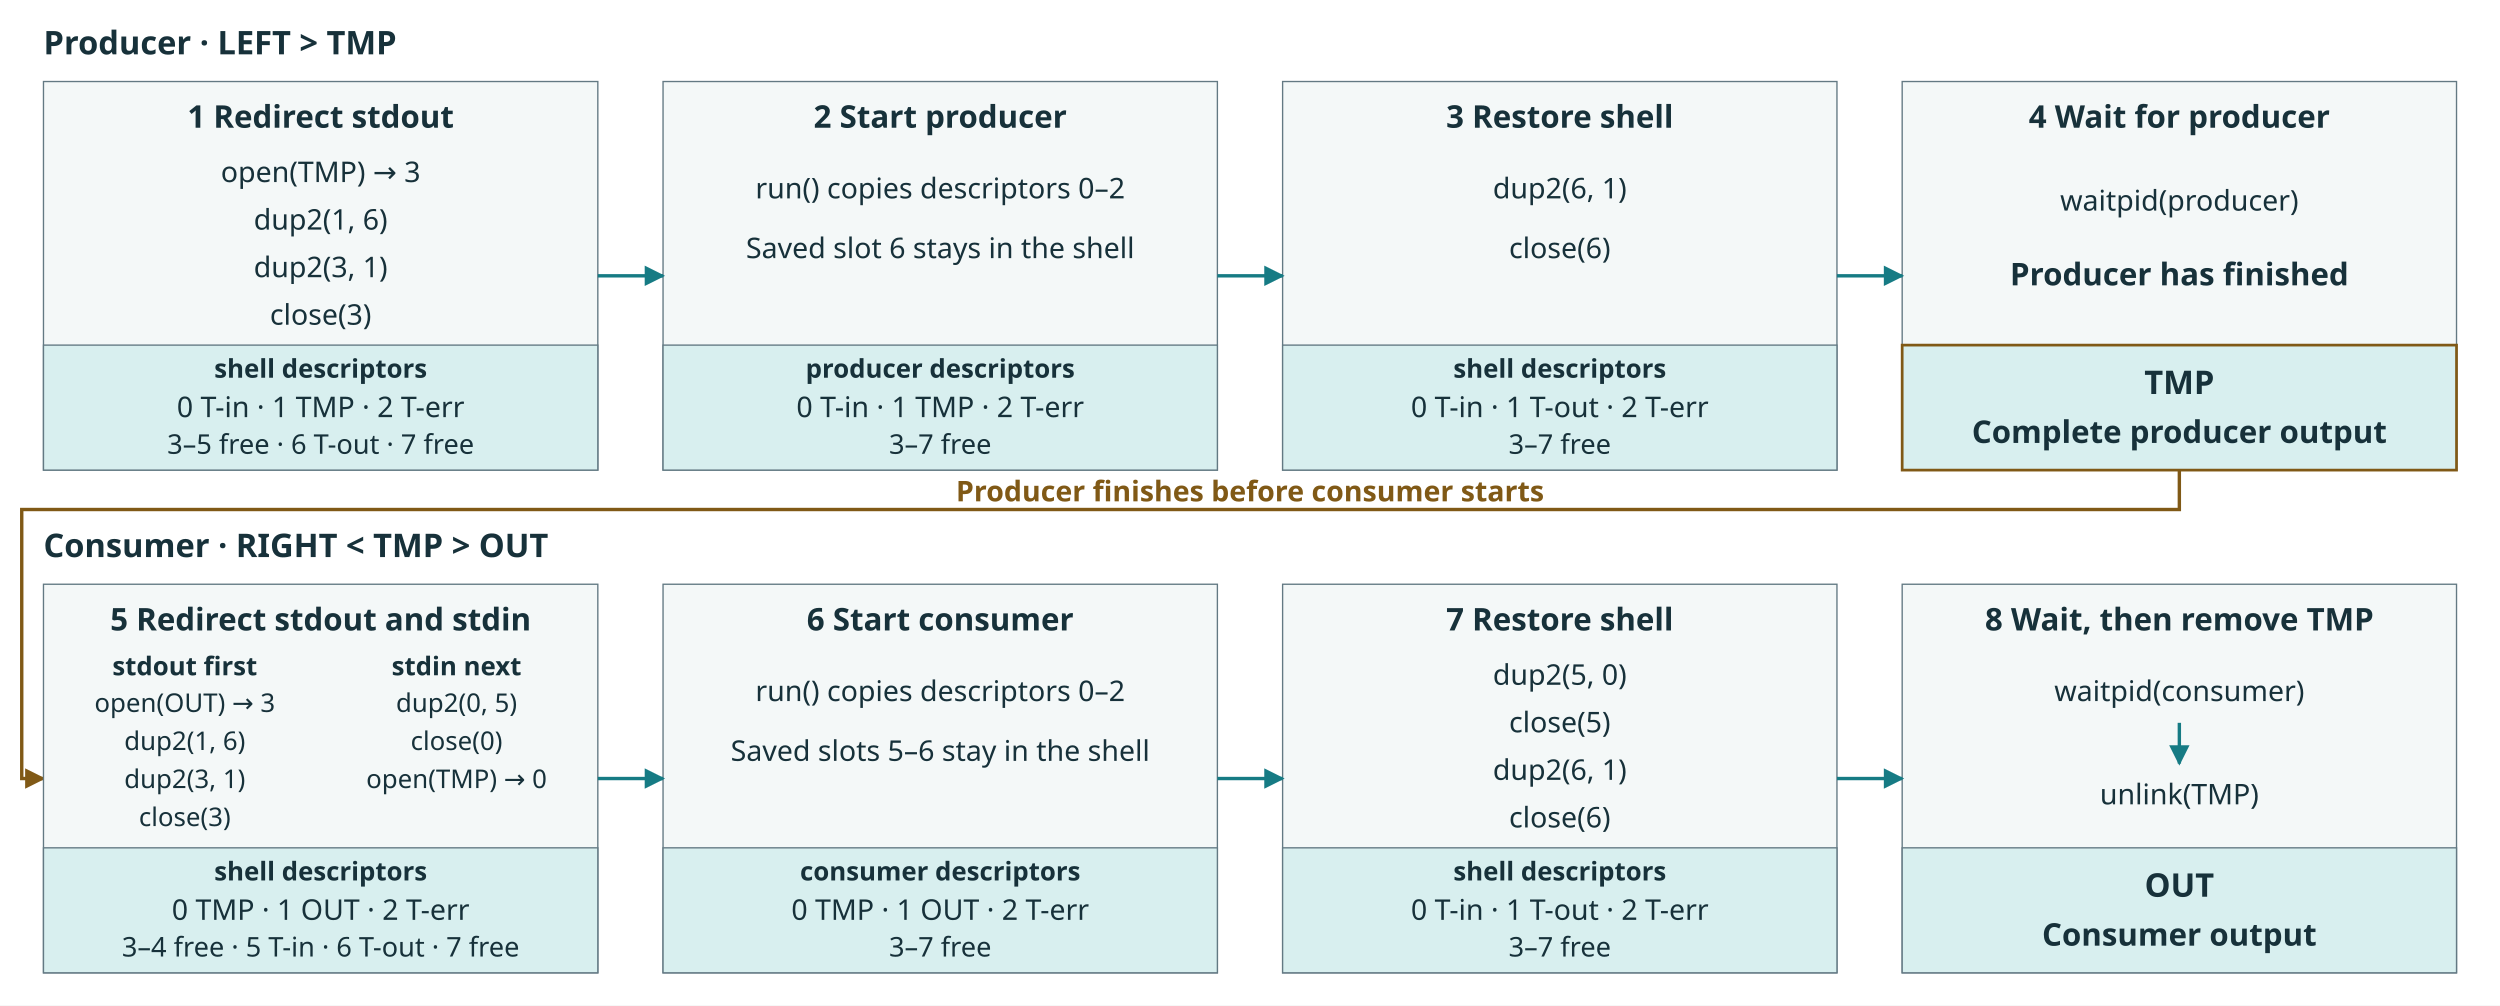
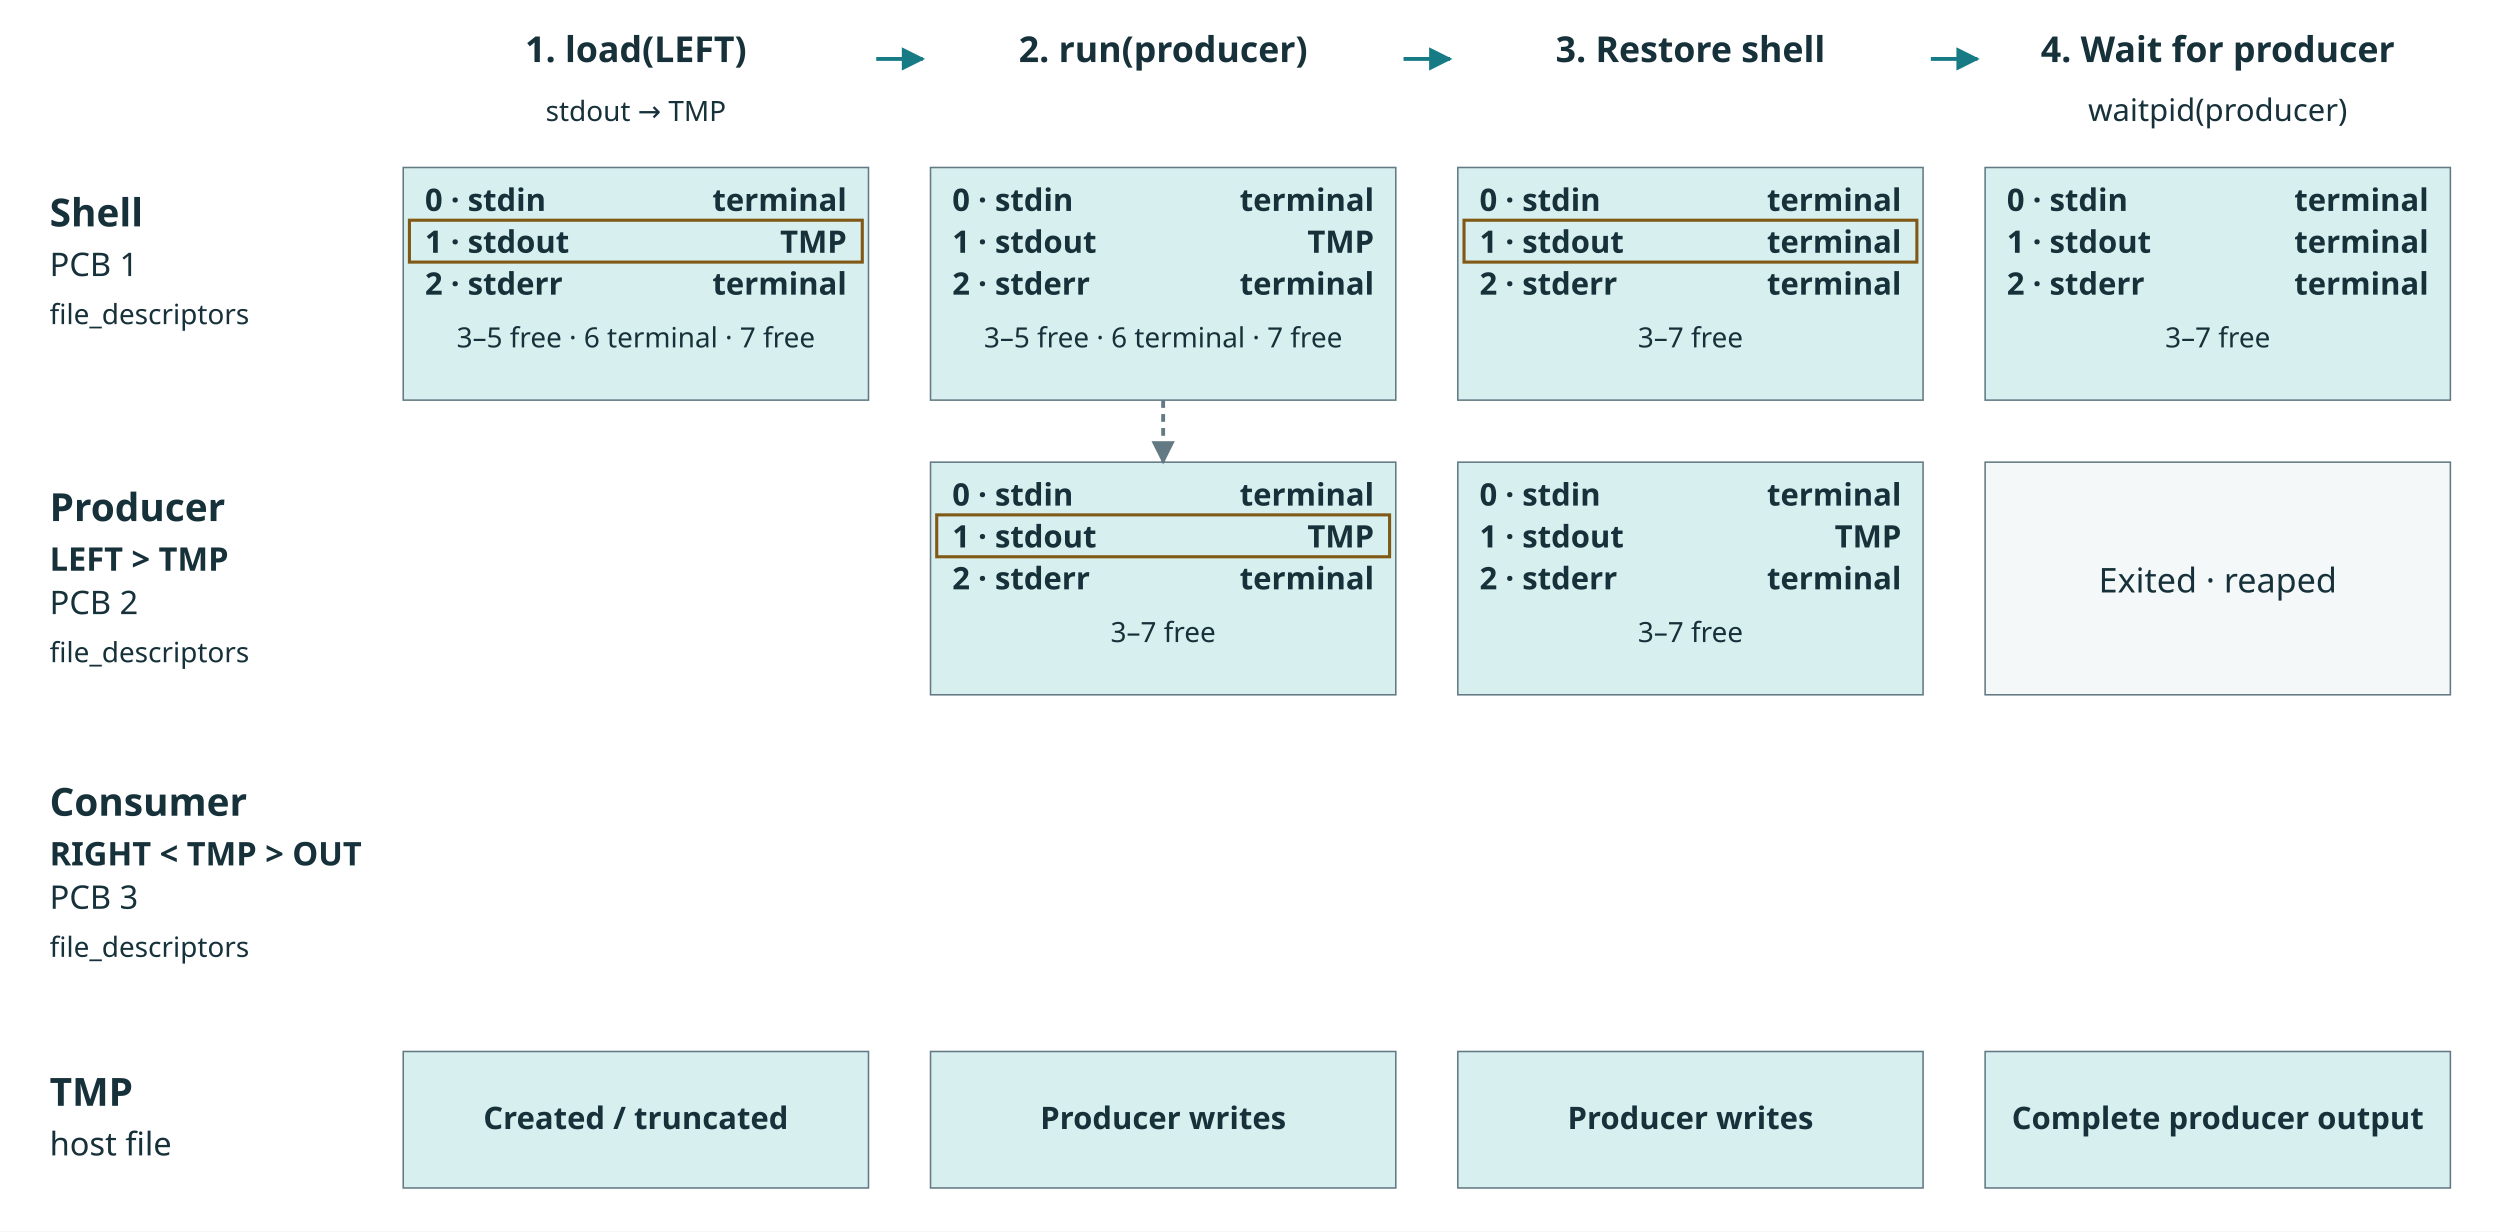
- <svg xmlns="http://www.w3.org/2000/svg" width="1840" height="740" viewBox="0 0 1840 740" role="img" aria-labelledby="title desc">
+ <svg xmlns="http://www.w3.org/2000/svg" width="1612" height="794" viewBox="0 0 1612 794" role="img" aria-labelledby="title desc">
  <defs>
    <marker id="405ea8" viewBox="0 0 10 10" refX="9" refY="5" markerWidth="6" markerHeight="6" orient="auto">
      <path d="M 0 0 L 10 5 L 0 10 z" fill="#167b84" />
    </marker>
    <marker id="26715b" viewBox="0 0 10 10" refX="9" refY="5" markerWidth="6" markerHeight="6" orient="auto">
      <path d="M 0 0 L 10 5 L 0 10 z" fill="#25734f" />
    </marker>
    <marker id="785099" viewBox="0 0 10 10" refX="9" refY="5" markerWidth="6" markerHeight="6" orient="auto">
      <path d="M 0 0 L 10 5 L 0 10 z" fill="#637983" />
    </marker>
    <marker id="9c3d15" viewBox="0 0 10 10" refX="9" refY="5" markerWidth="6" markerHeight="6" orient="auto">
      <path d="M 0 0 L 10 5 L 0 10 z" fill="#805916" />
    </marker>
  </defs>
-   <rect width="1840" height="740" fill="white" />
+   <rect width="1612" height="794" fill="white" />
  <g font-family="Cantarell, sans-serif">
+     <text x="32" y="146" text-anchor="start" font-size="25" font-weight="bold" fill="#17313a">Shell</text>
+     <a href="../../kernel/process/process.header#L31">
+       <text x="32" y="178" text-anchor="start" font-size="21" font-weight="normal" fill="#17313a">PCB 1</text>
+     </a>
+     <a href="../../kernel/process/process.header#L42">
+       <text x="32" y="209" text-anchor="start" font-size="18" font-weight="normal" fill="#17313a">file_descriptors</text>
+     </a>
+     <text x="32" y="336" text-anchor="start" font-size="25" font-weight="bold" fill="#17313a">Producer</text>
    <a href="../../user/shell.picoc#L32">
-       <text x="32" y="40" text-anchor="start" font-size="24" font-weight="bold" fill="#17313a">Producer · LEFT &gt; TMP</text>
-     </a>
+       <text x="32" y="368" text-anchor="start" font-size="21" font-weight="bold" fill="#17313a">LEFT &gt; TMP</text>
+     </a>
+     <a href="../../kernel/process/process.header#L31">
+       <text x="32" y="396" text-anchor="start" font-size="21" font-weight="normal" fill="#17313a">PCB 2</text>
+     </a>
+     <a href="../../kernel/process/process.header#L42">
+       <text x="32" y="427" text-anchor="start" font-size="18" font-weight="normal" fill="#17313a">file_descriptors</text>
+     </a>
+     <text x="32" y="526" text-anchor="start" font-size="25" font-weight="bold" fill="#17313a">Consumer</text>
    <a href="../../user/shell.picoc#L33">
-       <text x="32" y="410" text-anchor="start" font-size="24" font-weight="bold" fill="#17313a">Consumer · RIGHT &lt; TMP &gt; OUT</text>
-     </a>
-     <rect x="32" y="60" width="408" height="286" fill="#f4f8f8" stroke="#637983" stroke-width="1" />
-     <a href="../../user/shell.picoc#L1008">
-       <text x="236.0" y="94" text-anchor="middle" font-size="23" font-weight="bold" fill="#17313a">1  Redirect stdout</text>
-     </a>
-     <a href="../../library/fcntl/fcntl.picoc#L5">
-       <text x="236.0" y="134" text-anchor="middle" font-size="21" font-weight="normal" fill="#17313a">open(TMP) → 3</text>
-     </a>
-     <a href="../../library/unistd/io.picoc#L58">
-       <text x="236.0" y="169" text-anchor="middle" font-size="21" font-weight="normal" fill="#17313a">dup2(1, 6)</text>
-     </a>
-     <a href="../../library/unistd/io.picoc#L58">
-       <text x="236.0" y="204" text-anchor="middle" font-size="21" font-weight="normal" fill="#17313a">dup2(3, 1)</text>
-     </a>
-     <a href="../../library/unistd/io.picoc#L54">
-       <text x="236.0" y="239" text-anchor="middle" font-size="21" font-weight="normal" fill="#17313a">close(3)</text>
-     </a>
-     <rect x="32" y="254" width="408" height="92" fill="#d8efef" stroke="#637983" stroke-width="1" />
+       <text x="32" y="558" text-anchor="start" font-size="21" font-weight="bold" fill="#17313a">RIGHT &lt; TMP &gt; OUT</text>
+     </a>
+     <a href="../../kernel/process/process.header#L31">
+       <text x="32" y="586" text-anchor="start" font-size="21" font-weight="normal" fill="#17313a">PCB 3</text>
+     </a>
    <a href="../../kernel/process/process.header#L42">
-       <text x="236.0" y="278" text-anchor="middle" font-size="19" font-weight="bold" fill="#17313a">shell descriptors</text>
-     </a>
-     <a href="../../kernel/filesystem/file_descriptor.header#L23">
-       <text x="236.0" y="307" text-anchor="middle" font-size="21" font-weight="normal" fill="#17313a">0 T-in · 1 TMP · 2 T-err</text>
-     </a>
-     <a href="../../kernel/filesystem/file_descriptor.header#L23">
-       <text x="236.0" y="334" text-anchor="middle" font-size="20" font-weight="normal" fill="#17313a">3–5 free · 6 T-out · 7 free</text>
-     </a>
-     <rect x="488" y="60" width="408" height="286" fill="#f4f8f8" stroke="#637983" stroke-width="1" />
+       <text x="32" y="617" text-anchor="start" font-size="18" font-weight="normal" fill="#17313a">file_descriptors</text>
+     </a>
+     <a href="../../user/shell.picoc#L34">
+       <text x="32" y="713" text-anchor="start" font-size="25" font-weight="bold" fill="#17313a">TMP</text>
+     </a>
+     <text x="32" y="745" text-anchor="start" font-size="21" font-weight="normal" fill="#17313a">host file</text>
+     <a href="../../library/unistd/process.picoc#L17">
+       <text x="410.0" y="40" text-anchor="middle" font-size="23" font-weight="bold" fill="#17313a">1. load(LEFT)</text>
+     </a>
+     <path d="M 565 38 H 595" fill="none" stroke="#167b84" stroke-width="2.5" marker-end="url(#405ea8)" />
    <a href="../../library/unistd/process.picoc#L31">
-       <text x="692.0" y="94" text-anchor="middle" font-size="23" font-weight="bold" fill="#17313a">2  Start producer</text>
-     </a>
-     <a href="../../library/unistd/process.picoc#L31">
-       <text x="692.0" y="146" text-anchor="middle" font-size="21" font-weight="normal" fill="#17313a">run() copies descriptors 0–2</text>
-     </a>
-     <a href="../../kernel/filesystem/file_descriptor.picoc#L99">
-       <text x="692.0" y="190" text-anchor="middle" font-size="21" font-weight="normal" fill="#17313a">Saved slot 6 stays in the shell</text>
-     </a>
-     <rect x="488" y="254" width="408" height="92" fill="#d8efef" stroke="#637983" stroke-width="1" />
-     <a href="../../kernel/process/process.header#L42">
-       <text x="692.0" y="278" text-anchor="middle" font-size="19" font-weight="bold" fill="#17313a">producer descriptors</text>
-     </a>
-     <a href="../../kernel/filesystem/file_descriptor.header#L23">
-       <text x="692.0" y="307" text-anchor="middle" font-size="21" font-weight="normal" fill="#17313a">0 T-in · 1 TMP · 2 T-err</text>
-     </a>
-     <a href="../../kernel/filesystem/file_descriptor.header#L23">
-       <text x="692.0" y="334" text-anchor="middle" font-size="20" font-weight="normal" fill="#17313a">3–7 free</text>
-     </a>
-     <rect x="944" y="60" width="408" height="286" fill="#f4f8f8" stroke="#637983" stroke-width="1" />
+       <text x="750.0" y="40" text-anchor="middle" font-size="23" font-weight="bold" fill="#17313a">2. run(producer)</text>
+     </a>
+     <path d="M 905 38 H 935" fill="none" stroke="#167b84" stroke-width="2.5" marker-end="url(#405ea8)" />
    <a href="../../user/shell.picoc#L971">
-       <text x="1148.0" y="94" text-anchor="middle" font-size="23" font-weight="bold" fill="#17313a">3  Restore shell</text>
-     </a>
-     <a href="../../library/unistd/io.picoc#L58">
-       <text x="1148.0" y="146" text-anchor="middle" font-size="21" font-weight="normal" fill="#17313a">dup2(6, 1)</text>
-     </a>
-     <a href="../../library/unistd/io.picoc#L54">
-       <text x="1148.0" y="190" text-anchor="middle" font-size="21" font-weight="normal" fill="#17313a">close(6)</text>
-     </a>
-     <rect x="944" y="254" width="408" height="92" fill="#d8efef" stroke="#637983" stroke-width="1" />
-     <a href="../../kernel/process/process.header#L42">
-       <text x="1148.0" y="278" text-anchor="middle" font-size="19" font-weight="bold" fill="#17313a">shell descriptors</text>
-     </a>
-     <a href="../../kernel/filesystem/file_descriptor.header#L23">
-       <text x="1148.0" y="307" text-anchor="middle" font-size="21" font-weight="normal" fill="#17313a">0 T-in · 1 T-out · 2 T-err</text>
-     </a>
-     <a href="../../kernel/filesystem/file_descriptor.header#L23">
-       <text x="1148.0" y="334" text-anchor="middle" font-size="20" font-weight="normal" fill="#17313a">3–7 free</text>
-     </a>
-     <rect x="1400" y="60" width="408" height="286" fill="#f4f8f8" stroke="#637983" stroke-width="1" />
+       <text x="1090.0" y="40" text-anchor="middle" font-size="23" font-weight="bold" fill="#17313a">3. Restore shell</text>
+     </a>
+     <path d="M 1245 38 H 1275" fill="none" stroke="#167b84" stroke-width="2.5" marker-end="url(#405ea8)" />
    <a href="../../library/sys/wait/wait.picoc#L15">
-       <text x="1604.0" y="94" text-anchor="middle" font-size="23" font-weight="bold" fill="#17313a">4  Wait for producer</text>
+       <text x="1430.0" y="40" text-anchor="middle" font-size="23" font-weight="bold" fill="#17313a">4. Wait for producer</text>
+     </a>
+     <a href="../../user/shell.picoc#L1039">
+       <text x="410.0" y="78" text-anchor="middle" font-size="18" font-weight="normal" fill="#17313a">stdout → TMP</text>
    </a>
    <a href="../../library/sys/wait/wait.picoc#L15">
-       <text x="1604.0" y="155" text-anchor="middle" font-size="21" font-weight="normal" fill="#17313a">waitpid(producer)</text>
-     </a>
-     <text x="1604.0" y="210" text-anchor="middle" font-size="23" font-weight="bold" fill="#17313a">Producer has finished</text>
-     <rect x="1400" y="254" width="408" height="92" fill="#d8efef" stroke="#805916" stroke-width="2" />
-     <a href="../../user/shell.picoc#L34">
-       <text x="1604.0" y="290" text-anchor="middle" font-size="24" font-weight="bold" fill="#17313a">TMP</text>
-     </a>
-     <text x="1604.0" y="326" text-anchor="middle" font-size="23" font-weight="bold" fill="#17313a">Complete producer output</text>
-     <path d="M 1604 346 V 375 H 16 V 573 H 32" fill="none" stroke="#805916" stroke-width="2.5" marker-end="url(#9c3d15)" />
-     <a href="../../user/shell.picoc#L803">
-       <text x="920" y="369" text-anchor="middle" font-size="21" font-weight="bold" fill="#805916">Producer finishes before consumer starts</text>
-     </a>
-     <rect x="32" y="430" width="408" height="286" fill="#f4f8f8" stroke="#637983" stroke-width="1" />
-     <a href="../../user/shell.picoc#L1039">
-       <text x="236.0" y="464" text-anchor="middle" font-size="23" font-weight="bold" fill="#17313a">5  Redirect stdout and stdin</text>
-     </a>
-     <text x="136.0" y="497" text-anchor="middle" font-size="19" font-weight="bold" fill="#17313a">stdout first</text>
-     <a href="../../library/fcntl/fcntl.picoc#L5">
-       <text x="136.0" y="524" text-anchor="middle" font-size="19" font-weight="normal" fill="#17313a">open(OUT) → 3</text>
-     </a>
-     <a href="../../library/unistd/io.picoc#L58">
-       <text x="136.0" y="552" text-anchor="middle" font-size="19" font-weight="normal" fill="#17313a">dup2(1, 6)</text>
-     </a>
-     <a href="../../library/unistd/io.picoc#L58">
-       <text x="136.0" y="580" text-anchor="middle" font-size="19" font-weight="normal" fill="#17313a">dup2(3, 1)</text>
-     </a>
-     <a href="../../library/unistd/io.picoc#L54">
-       <text x="136.0" y="608" text-anchor="middle" font-size="19" font-weight="normal" fill="#17313a">close(3)</text>
-     </a>
-     <text x="336.0" y="497" text-anchor="middle" font-size="19" font-weight="bold" fill="#17313a">stdin next</text>
-     <a href="../../library/unistd/io.picoc#L58">
-       <text x="336.0" y="524" text-anchor="middle" font-size="19" font-weight="normal" fill="#17313a">dup2(0, 5)</text>
-     </a>
-     <a href="../../library/unistd/io.picoc#L54">
-       <text x="336.0" y="552" text-anchor="middle" font-size="19" font-weight="normal" fill="#17313a">close(0)</text>
-     </a>
-     <a href="../../library/fcntl/fcntl.picoc#L5">
-       <text x="336.0" y="580" text-anchor="middle" font-size="19" font-weight="normal" fill="#17313a">open(TMP) → 0</text>
-     </a>
-     <rect x="32" y="624" width="408" height="92" fill="#d8efef" stroke="#637983" stroke-width="1" />
-     <a href="../../kernel/process/process.header#L42">
-       <text x="236.0" y="648" text-anchor="middle" font-size="19" font-weight="bold" fill="#17313a">shell descriptors</text>
-     </a>
-     <a href="../../kernel/filesystem/file_descriptor.header#L23">
-       <text x="236.0" y="677" text-anchor="middle" font-size="21" font-weight="normal" fill="#17313a">0 TMP · 1 OUT · 2 T-err</text>
-     </a>
-     <a href="../../kernel/filesystem/file_descriptor.header#L23">
-       <text x="236.0" y="704" text-anchor="middle" font-size="20" font-weight="normal" fill="#17313a">3–4 free · 5 T-in · 6 T-out · 7 free</text>
-     </a>
-     <rect x="488" y="430" width="408" height="286" fill="#f4f8f8" stroke="#637983" stroke-width="1" />
-     <a href="../../library/unistd/process.picoc#L31">
-       <text x="692.0" y="464" text-anchor="middle" font-size="23" font-weight="bold" fill="#17313a">6  Start consumer</text>
-     </a>
-     <a href="../../library/unistd/process.picoc#L31">
-       <text x="692.0" y="516" text-anchor="middle" font-size="21" font-weight="normal" fill="#17313a">run() copies descriptors 0–2</text>
-     </a>
-     <a href="../../kernel/filesystem/file_descriptor.picoc#L99">
-       <text x="692.0" y="560" text-anchor="middle" font-size="21" font-weight="normal" fill="#17313a">Saved slots 5–6 stay in the shell</text>
-     </a>
-     <rect x="488" y="624" width="408" height="92" fill="#d8efef" stroke="#637983" stroke-width="1" />
-     <a href="../../kernel/process/process.header#L42">
-       <text x="692.0" y="648" text-anchor="middle" font-size="19" font-weight="bold" fill="#17313a">consumer descriptors</text>
-     </a>
-     <a href="../../kernel/filesystem/file_descriptor.header#L23">
-       <text x="692.0" y="677" text-anchor="middle" font-size="21" font-weight="normal" fill="#17313a">0 TMP · 1 OUT · 2 T-err</text>
-     </a>
-     <a href="../../kernel/filesystem/file_descriptor.header#L23">
-       <text x="692.0" y="704" text-anchor="middle" font-size="20" font-weight="normal" fill="#17313a">3–7 free</text>
-     </a>
-     <rect x="944" y="430" width="408" height="286" fill="#f4f8f8" stroke="#637983" stroke-width="1" />
-     <a href="../../user/shell.picoc#L971">
-       <text x="1148.0" y="464" text-anchor="middle" font-size="23" font-weight="bold" fill="#17313a">7  Restore shell</text>
-     </a>
-     <a href="../../library/unistd/io.picoc#L58">
-       <text x="1148.0" y="504" text-anchor="middle" font-size="21" font-weight="normal" fill="#17313a">dup2(5, 0)</text>
-     </a>
-     <a href="../../library/unistd/io.picoc#L54">
-       <text x="1148.0" y="539" text-anchor="middle" font-size="21" font-weight="normal" fill="#17313a">close(5)</text>
-     </a>
-     <a href="../../library/unistd/io.picoc#L58">
-       <text x="1148.0" y="574" text-anchor="middle" font-size="21" font-weight="normal" fill="#17313a">dup2(6, 1)</text>
-     </a>
-     <a href="../../library/unistd/io.picoc#L54">
-       <text x="1148.0" y="609" text-anchor="middle" font-size="21" font-weight="normal" fill="#17313a">close(6)</text>
-     </a>
-     <rect x="944" y="624" width="408" height="92" fill="#d8efef" stroke="#637983" stroke-width="1" />
-     <a href="../../kernel/process/process.header#L42">
-       <text x="1148.0" y="648" text-anchor="middle" font-size="19" font-weight="bold" fill="#17313a">shell descriptors</text>
-     </a>
-     <a href="../../kernel/filesystem/file_descriptor.header#L23">
-       <text x="1148.0" y="677" text-anchor="middle" font-size="21" font-weight="normal" fill="#17313a">0 T-in · 1 T-out · 2 T-err</text>
-     </a>
-     <a href="../../kernel/filesystem/file_descriptor.header#L23">
-       <text x="1148.0" y="704" text-anchor="middle" font-size="20" font-weight="normal" fill="#17313a">3–7 free</text>
-     </a>
-     <rect x="1400" y="430" width="408" height="286" fill="#f4f8f8" stroke="#637983" stroke-width="1" />
-     <a href="../../user/shell.picoc#L804">
-       <text x="1604.0" y="464" text-anchor="middle" font-size="23" font-weight="bold" fill="#17313a">8  Wait, then remove TMP</text>
-     </a>
-     <a href="../../library/sys/wait/wait.picoc#L15">
-       <text x="1604.0" y="516" text-anchor="middle" font-size="21" font-weight="normal" fill="#17313a">waitpid(consumer)</text>
-     </a>
-     <path d="M 1604.0 532 V 562" fill="none" stroke="#167b84" stroke-width="2.5" marker-end="url(#405ea8)" />
-     <a href="../../library/unistd/file_removal.picoc#L4">
-       <text x="1604.0" y="592" text-anchor="middle" font-size="21" font-weight="normal" fill="#17313a">unlink(TMP)</text>
-     </a>
-     <rect x="1400" y="624" width="408" height="92" fill="#d8efef" stroke="#637983" stroke-width="1" />
-     <text x="1604.0" y="660" text-anchor="middle" font-size="24" font-weight="bold" fill="#17313a">OUT</text>
-     <text x="1604.0" y="696" text-anchor="middle" font-size="23" font-weight="bold" fill="#17313a">Consumer output</text>
-     <path d="M 440 203.0 H 488" fill="none" stroke="#167b84" stroke-width="2.5" marker-end="url(#405ea8)" />
-     <path d="M 896 203.0 H 944" fill="none" stroke="#167b84" stroke-width="2.5" marker-end="url(#405ea8)" />
-     <path d="M 1352 203.0 H 1400" fill="none" stroke="#167b84" stroke-width="2.5" marker-end="url(#405ea8)" />
-     <path d="M 440 573.0 H 488" fill="none" stroke="#167b84" stroke-width="2.5" marker-end="url(#405ea8)" />
-     <path d="M 896 573.0 H 944" fill="none" stroke="#167b84" stroke-width="2.5" marker-end="url(#405ea8)" />
-     <path d="M 1352 573.0 H 1400" fill="none" stroke="#167b84" stroke-width="2.5" marker-end="url(#405ea8)" />
+       <text x="1430.0" y="78" text-anchor="middle" font-size="20" font-weight="normal" fill="#17313a">waitpid(producer)</text>
+     </a>
+     <rect x="260" y="108" width="300" height="150" fill="#d8efef" stroke="#637983" stroke-width="1" />
+     <a href="../../kernel/filesystem/file_descriptor.header#L15">
+       <text x="274" y="136" text-anchor="start" font-size="20" font-weight="bold" fill="#17313a">0 · stdin</text>
+     </a>
+     <a href="../../kernel/filesystem/file_descriptor.header#L19">
+       <text x="546" y="136" text-anchor="end" font-size="20" font-weight="bold" fill="#17313a">terminal</text>
+     </a>
+     <rect x="264" y="142" width="292" height="27" fill="none" stroke="#805916" stroke-width="2" />
+     <a href="../../kernel/filesystem/file_descriptor.header#L15">
+       <text x="274" y="163" text-anchor="start" font-size="20" font-weight="bold" fill="#17313a">1 · stdout</text>
+     </a>
+     <a href="../../kernel/filesystem/file_descriptor.header#L19">
+       <text x="546" y="163" text-anchor="end" font-size="20" font-weight="bold" fill="#17313a">TMP</text>
+     </a>
+     <a href="../../kernel/filesystem/file_descriptor.header#L15">
+       <text x="274" y="190" text-anchor="start" font-size="20" font-weight="bold" fill="#17313a">2 · stderr</text>
+     </a>
+     <a href="../../kernel/filesystem/file_descriptor.header#L19">
+       <text x="546" y="190" text-anchor="end" font-size="20" font-weight="bold" fill="#17313a">terminal</text>
+     </a>
+     <a href="../../kernel/filesystem/file_descriptor.header#L23">
+       <text x="410.0" y="224" text-anchor="middle" font-size="18" font-weight="normal" fill="#17313a">3–5 free · 6 terminal · 7 free</text>
+     </a>
+     <rect x="260" y="678" width="300" height="88" fill="#d8efef" stroke="#637983" stroke-width="1" />
+     <a href="../../user/shell.picoc#L34">
+       <text x="410.0" y="728" text-anchor="middle" font-size="20" font-weight="bold" fill="#17313a">Created / truncated</text>
+     </a>
+     <rect x="600" y="108" width="300" height="150" fill="#d8efef" stroke="#637983" stroke-width="1" />
+     <a href="../../kernel/filesystem/file_descriptor.header#L15">
+       <text x="614" y="136" text-anchor="start" font-size="20" font-weight="bold" fill="#17313a">0 · stdin</text>
+     </a>
+     <a href="../../kernel/filesystem/file_descriptor.header#L19">
+       <text x="886" y="136" text-anchor="end" font-size="20" font-weight="bold" fill="#17313a">terminal</text>
+     </a>
+     <a href="../../kernel/filesystem/file_descriptor.header#L15">
+       <text x="614" y="163" text-anchor="start" font-size="20" font-weight="bold" fill="#17313a">1 · stdout</text>
+     </a>
+     <a href="../../kernel/filesystem/file_descriptor.header#L19">
+       <text x="886" y="163" text-anchor="end" font-size="20" font-weight="bold" fill="#17313a">TMP</text>
+     </a>
+     <a href="../../kernel/filesystem/file_descriptor.header#L15">
+       <text x="614" y="190" text-anchor="start" font-size="20" font-weight="bold" fill="#17313a">2 · stderr</text>
+     </a>
+     <a href="../../kernel/filesystem/file_descriptor.header#L19">
+       <text x="886" y="190" text-anchor="end" font-size="20" font-weight="bold" fill="#17313a">terminal</text>
+     </a>
+     <a href="../../kernel/filesystem/file_descriptor.header#L23">
+       <text x="750.0" y="224" text-anchor="middle" font-size="18" font-weight="normal" fill="#17313a">3–5 free · 6 terminal · 7 free</text>
+     </a>
+     <rect x="600" y="298" width="300" height="150" fill="#d8efef" stroke="#637983" stroke-width="1" />
+     <a href="../../kernel/filesystem/file_descriptor.header#L15">
+       <text x="614" y="326" text-anchor="start" font-size="20" font-weight="bold" fill="#17313a">0 · stdin</text>
+     </a>
+     <a href="../../kernel/filesystem/file_descriptor.header#L19">
+       <text x="886" y="326" text-anchor="end" font-size="20" font-weight="bold" fill="#17313a">terminal</text>
+     </a>
+     <rect x="604" y="332" width="292" height="27" fill="none" stroke="#805916" stroke-width="2" />
+     <a href="../../kernel/filesystem/file_descriptor.header#L15">
+       <text x="614" y="353" text-anchor="start" font-size="20" font-weight="bold" fill="#17313a">1 · stdout</text>
+     </a>
+     <a href="../../kernel/filesystem/file_descriptor.header#L19">
+       <text x="886" y="353" text-anchor="end" font-size="20" font-weight="bold" fill="#17313a">TMP</text>
+     </a>
+     <a href="../../kernel/filesystem/file_descriptor.header#L15">
+       <text x="614" y="380" text-anchor="start" font-size="20" font-weight="bold" fill="#17313a">2 · stderr</text>
+     </a>
+     <a href="../../kernel/filesystem/file_descriptor.header#L19">
+       <text x="886" y="380" text-anchor="end" font-size="20" font-weight="bold" fill="#17313a">terminal</text>
+     </a>
+     <a href="../../kernel/filesystem/file_descriptor.header#L23">
+       <text x="750.0" y="414" text-anchor="middle" font-size="18" font-weight="normal" fill="#17313a">3–7 free</text>
+     </a>
+     <rect x="600" y="678" width="300" height="88" fill="#d8efef" stroke="#637983" stroke-width="1" />
+     <a href="../../user/shell.picoc#L34">
+       <text x="750.0" y="728" text-anchor="middle" font-size="20" font-weight="bold" fill="#17313a">Producer writes</text>
+     </a>
+     <rect x="940" y="108" width="300" height="150" fill="#d8efef" stroke="#637983" stroke-width="1" />
+     <a href="../../kernel/filesystem/file_descriptor.header#L15">
+       <text x="954" y="136" text-anchor="start" font-size="20" font-weight="bold" fill="#17313a">0 · stdin</text>
+     </a>
+     <a href="../../kernel/filesystem/file_descriptor.header#L19">
+       <text x="1226" y="136" text-anchor="end" font-size="20" font-weight="bold" fill="#17313a">terminal</text>
+     </a>
+     <rect x="944" y="142" width="292" height="27" fill="none" stroke="#805916" stroke-width="2" />
+     <a href="../../kernel/filesystem/file_descriptor.header#L15">
+       <text x="954" y="163" text-anchor="start" font-size="20" font-weight="bold" fill="#17313a">1 · stdout</text>
+     </a>
+     <a href="../../kernel/filesystem/file_descriptor.header#L19">
+       <text x="1226" y="163" text-anchor="end" font-size="20" font-weight="bold" fill="#17313a">terminal</text>
+     </a>
+     <a href="../../kernel/filesystem/file_descriptor.header#L15">
+       <text x="954" y="190" text-anchor="start" font-size="20" font-weight="bold" fill="#17313a">2 · stderr</text>
+     </a>
+     <a href="../../kernel/filesystem/file_descriptor.header#L19">
+       <text x="1226" y="190" text-anchor="end" font-size="20" font-weight="bold" fill="#17313a">terminal</text>
+     </a>
+     <a href="../../kernel/filesystem/file_descriptor.header#L23">
+       <text x="1090.0" y="224" text-anchor="middle" font-size="18" font-weight="normal" fill="#17313a">3–7 free</text>
+     </a>
+     <rect x="940" y="298" width="300" height="150" fill="#d8efef" stroke="#637983" stroke-width="1" />
+     <a href="../../kernel/filesystem/file_descriptor.header#L15">
+       <text x="954" y="326" text-anchor="start" font-size="20" font-weight="bold" fill="#17313a">0 · stdin</text>
+     </a>
+     <a href="../../kernel/filesystem/file_descriptor.header#L19">
+       <text x="1226" y="326" text-anchor="end" font-size="20" font-weight="bold" fill="#17313a">terminal</text>
+     </a>
+     <a href="../../kernel/filesystem/file_descriptor.header#L15">
+       <text x="954" y="353" text-anchor="start" font-size="20" font-weight="bold" fill="#17313a">1 · stdout</text>
+     </a>
+     <a href="../../kernel/filesystem/file_descriptor.header#L19">
+       <text x="1226" y="353" text-anchor="end" font-size="20" font-weight="bold" fill="#17313a">TMP</text>
+     </a>
+     <a href="../../kernel/filesystem/file_descriptor.header#L15">
+       <text x="954" y="380" text-anchor="start" font-size="20" font-weight="bold" fill="#17313a">2 · stderr</text>
+     </a>
+     <a href="../../kernel/filesystem/file_descriptor.header#L19">
+       <text x="1226" y="380" text-anchor="end" font-size="20" font-weight="bold" fill="#17313a">terminal</text>
+     </a>
+     <a href="../../kernel/filesystem/file_descriptor.header#L23">
+       <text x="1090.0" y="414" text-anchor="middle" font-size="18" font-weight="normal" fill="#17313a">3–7 free</text>
+     </a>
+     <rect x="940" y="678" width="300" height="88" fill="#d8efef" stroke="#637983" stroke-width="1" />
+     <a href="../../user/shell.picoc#L34">
+       <text x="1090.0" y="728" text-anchor="middle" font-size="20" font-weight="bold" fill="#17313a">Producer writes</text>
+     </a>
+     <rect x="1280" y="108" width="300" height="150" fill="#d8efef" stroke="#637983" stroke-width="1" />
+     <a href="../../kernel/filesystem/file_descriptor.header#L15">
+       <text x="1294" y="136" text-anchor="start" font-size="20" font-weight="bold" fill="#17313a">0 · stdin</text>
+     </a>
+     <a href="../../kernel/filesystem/file_descriptor.header#L19">
+       <text x="1566" y="136" text-anchor="end" font-size="20" font-weight="bold" fill="#17313a">terminal</text>
+     </a>
+     <a href="../../kernel/filesystem/file_descriptor.header#L15">
+       <text x="1294" y="163" text-anchor="start" font-size="20" font-weight="bold" fill="#17313a">1 · stdout</text>
+     </a>
+     <a href="../../kernel/filesystem/file_descriptor.header#L19">
+       <text x="1566" y="163" text-anchor="end" font-size="20" font-weight="bold" fill="#17313a">terminal</text>
+     </a>
+     <a href="../../kernel/filesystem/file_descriptor.header#L15">
+       <text x="1294" y="190" text-anchor="start" font-size="20" font-weight="bold" fill="#17313a">2 · stderr</text>
+     </a>
+     <a href="../../kernel/filesystem/file_descriptor.header#L19">
+       <text x="1566" y="190" text-anchor="end" font-size="20" font-weight="bold" fill="#17313a">terminal</text>
+     </a>
+     <a href="../../kernel/filesystem/file_descriptor.header#L23">
+       <text x="1430.0" y="224" text-anchor="middle" font-size="18" font-weight="normal" fill="#17313a">3–7 free</text>
+     </a>
+     <rect x="1280" y="298" width="300" height="150" fill="#f4f8f8" stroke="#637983" stroke-width="1" />
+     <text x="1430.0" y="382" text-anchor="middle" font-size="22" font-weight="normal" fill="#17313a">Exited · reaped</text>
+     <rect x="1280" y="678" width="300" height="88" fill="#d8efef" stroke="#637983" stroke-width="1" />
+     <a href="../../user/shell.picoc#L34">
+       <text x="1430.0" y="728" text-anchor="middle" font-size="20" font-weight="bold" fill="#17313a">Complete producer output</text>
+     </a>
+     <path d="M 750.0 258 V 298" fill="none" stroke="#637983" stroke-width="2.5" stroke-dasharray="5 4" marker-end="url(#785099)" />
  </g>
</svg>
